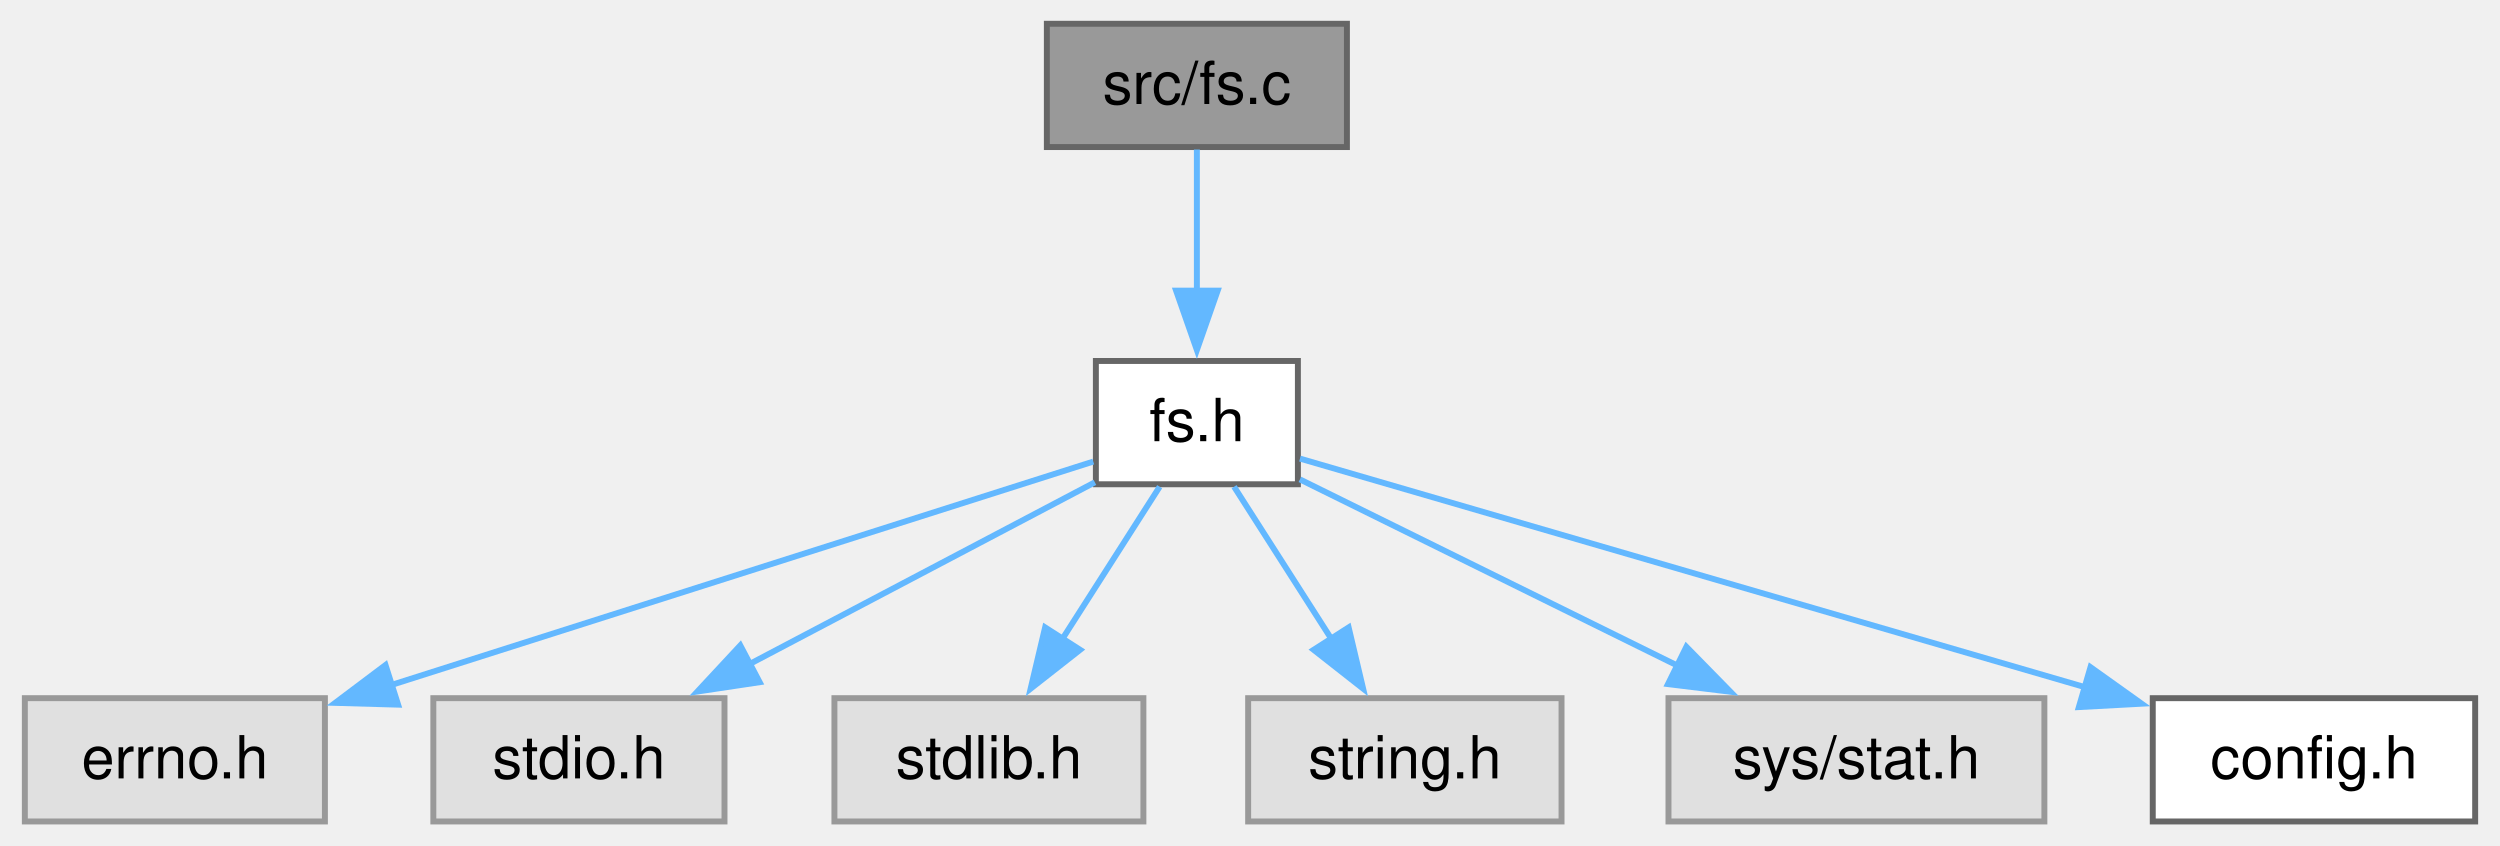
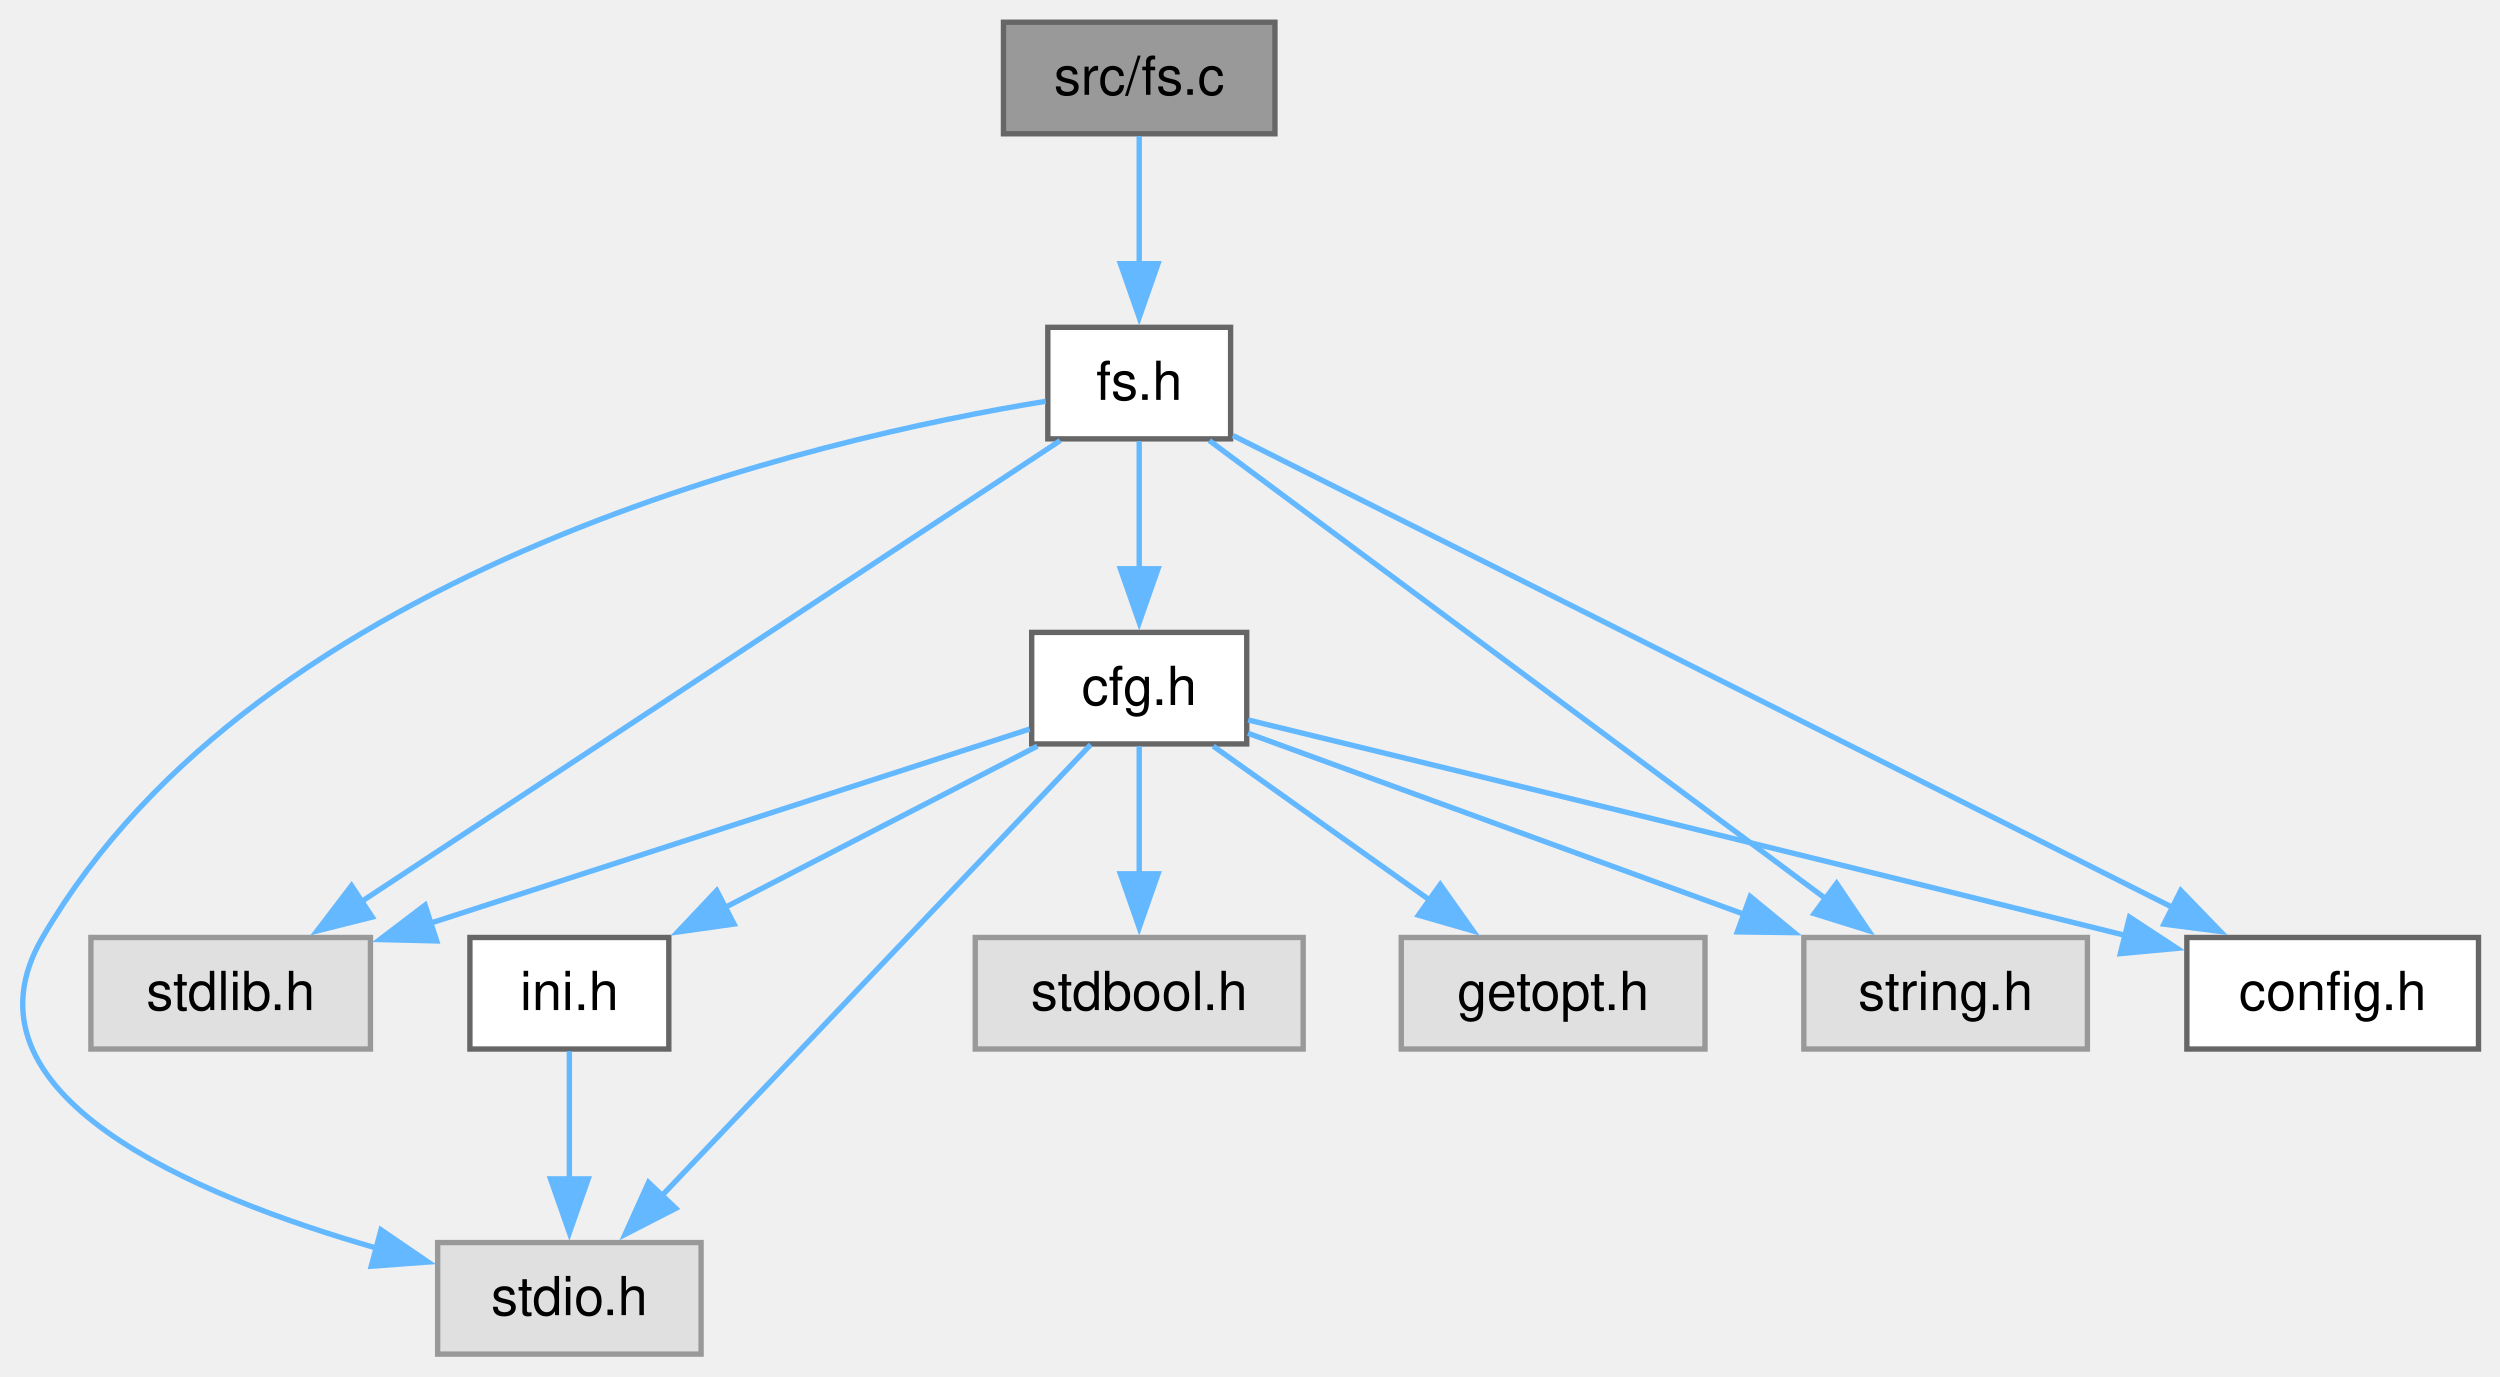
- <svg xmlns="http://www.w3.org/2000/svg" xmlns:xlink="http://www.w3.org/1999/xlink" width="420pt" height="142pt" viewBox="0.00 0.00 420.38 142.25">
-   <g id="graph0" class="graph" transform="scale(1 1) rotate(0) translate(4 138.25)">
+ <svg xmlns="http://www.w3.org/2000/svg" xmlns:xlink="http://www.w3.org/1999/xlink" width="465pt" height="256pt" viewBox="0.00 0.00 465.04 255.75">
+   <g id="graph0" class="graph" transform="scale(1 1) rotate(0) translate(4 251.75)">
    <g id="Node000001" class="node">
      <g id="a_Node000001">
        <a xlink:title=" ">
-           <polygon fill="#999999" stroke="#666666" points="222.5,-134.25 172,-134.25 172,-113.5 222.5,-113.5 222.5,-134.25" />
-           <text text-anchor="middle" x="197.25" y="-120.75" font-family="Helvetica,sans-Serif" font-size="10.00">src/fs.c</text>
+           <polygon fill="#999999" stroke="#666666" points="233.16,-247.75 182.66,-247.75 182.66,-227 233.16,-227 233.16,-247.75" />
+           <text text-anchor="middle" x="207.91" y="-234.25" font-family="Helvetica,sans-Serif" font-size="10.00">src/fs.c</text>
        </a>
      </g>
    </g>
    <g id="Node000002" class="node">
      <g id="a_Node000002">
        <a xlink:href="fs_8h.html" target="_top" xlink:title="Модуль для работы с файловой системой">
-           <polygon fill="white" stroke="#666666" points="214.25,-77.5 180.25,-77.5 180.25,-56.75 214.25,-56.75 214.25,-77.5" />
-           <text text-anchor="middle" x="197.25" y="-64" font-family="Helvetica,sans-Serif" font-size="10.00">fs.h</text>
+           <polygon fill="white" stroke="#666666" points="224.91,-191 190.91,-191 190.91,-170.25 224.91,-170.25 224.91,-191" />
+           <text text-anchor="middle" x="207.91" y="-177.5" font-family="Helvetica,sans-Serif" font-size="10.00">fs.h</text>
        </a>
      </g>
    </g>
    <g id="edge1_Node000001_Node000002" class="edge">
      <g id="a_edge1_Node000001_Node000002">
        <a xlink:title=" ">
-           <path fill="none" stroke="#63b8ff" d="M197.25,-113.09C197.25,-106.47 197.25,-97.47 197.25,-89.27" />
-           <polygon fill="#63b8ff" stroke="#63b8ff" points="200.75,-89.34 197.25,-79.34 193.75,-89.34 200.75,-89.34" />
+           <path fill="none" stroke="#63b8ff" d="M207.91,-226.59C207.91,-219.97 207.91,-210.97 207.91,-202.77" />
+           <polygon fill="#63b8ff" stroke="#63b8ff" points="211.41,-202.84 207.91,-192.84 204.41,-202.84 211.41,-202.84" />
        </a>
      </g>
    </g>
    <g id="Node000003" class="node">
      <g id="a_Node000003">
        <a xlink:title=" ">
-           <polygon fill="#e0e0e0" stroke="#999999" points="50.5,-20.75 0,-20.75 0,0 50.5,0 50.5,-20.75" />
-           <text text-anchor="middle" x="25.25" y="-7.25" font-family="Helvetica,sans-Serif" font-size="10.00">errno.h</text>
+           <polygon fill="#e0e0e0" stroke="#999999" points="126.41,-20.75 77.41,-20.75 77.41,0 126.41,0 126.41,-20.75" />
+           <text text-anchor="middle" x="101.91" y="-7.25" font-family="Helvetica,sans-Serif" font-size="10.00">stdio.h</text>
        </a>
      </g>
    </g>
    <g id="edge2_Node000002_Node000003" class="edge">
      <g id="a_edge2_Node000002_Node000003">
        <a xlink:title=" ">
-           <path fill="none" stroke="#63b8ff" d="M179.81,-60.57C152.18,-51.78 97.75,-34.45 61.43,-22.89" />
-           <polygon fill="#63b8ff" stroke="#63b8ff" points="62.82,-19.66 52.23,-19.96 60.7,-26.33 62.82,-19.66" />
+           <path fill="none" stroke="#63b8ff" d="M190.51,-177.24C148.94,-170.49 44.37,-146.98 3.91,-77.5 -13,-48.45 31.84,-29.51 66.34,-19.63" />
+           <polygon fill="#63b8ff" stroke="#63b8ff" points="66.87,-23.11 75.62,-17.13 65.06,-16.35 66.87,-23.11" />
        </a>
      </g>
    </g>
    <g id="Node000004" class="node">
      <g id="a_Node000004">
        <a xlink:title=" ">
-           <polygon fill="#e0e0e0" stroke="#999999" points="117.75,-20.75 68.75,-20.75 68.75,0 117.75,0 117.75,-20.75" />
-           <text text-anchor="middle" x="93.25" y="-7.25" font-family="Helvetica,sans-Serif" font-size="10.00">stdio.h</text>
+           <polygon fill="#e0e0e0" stroke="#999999" points="64.91,-77.5 12.91,-77.5 12.91,-56.75 64.91,-56.75 64.91,-77.5" />
+           <text text-anchor="middle" x="38.91" y="-64" font-family="Helvetica,sans-Serif" font-size="10.00">stdlib.h</text>
        </a>
      </g>
    </g>
    <g id="edge3_Node000002_Node000004" class="edge">
      <g id="a_edge3_Node000002_Node000004">
        <a xlink:title=" ">
-           <path fill="none" stroke="#63b8ff" d="M180.08,-57.08C164.28,-48.77 140.55,-36.28 121.89,-26.45" />
-           <polygon fill="#63b8ff" stroke="#63b8ff" points="123.67,-23.44 113.19,-21.87 120.41,-29.63 123.67,-23.44" />
+           <path fill="none" stroke="#63b8ff" d="M193.21,-169.93C164,-150.65 98.4,-107.37 62.87,-83.93" />
+           <polygon fill="#63b8ff" stroke="#63b8ff" points="65.24,-81.3 54.97,-78.72 61.39,-87.14 65.24,-81.3" />
        </a>
      </g>
    </g>
    <g id="Node000005" class="node">
      <g id="a_Node000005">
        <a xlink:title=" ">
-           <polygon fill="#e0e0e0" stroke="#999999" points="188.25,-20.75 136.25,-20.75 136.25,0 188.25,0 188.25,-20.75" />
-           <text text-anchor="middle" x="162.25" y="-7.25" font-family="Helvetica,sans-Serif" font-size="10.00">stdlib.h</text>
+           <polygon fill="#e0e0e0" stroke="#999999" points="384.29,-77.5 331.54,-77.5 331.54,-56.75 384.29,-56.75 384.29,-77.5" />
+           <text text-anchor="middle" x="357.91" y="-64" font-family="Helvetica,sans-Serif" font-size="10.00">string.h</text>
        </a>
      </g>
    </g>
    <g id="edge4_Node000002_Node000005" class="edge">
      <g id="a_edge4_Node000002_Node000005">
        <a xlink:title=" ">
-           <path fill="none" stroke="#63b8ff" d="M190.99,-56.34C186.41,-49.17 180.05,-39.23 174.48,-30.51" />
-           <polygon fill="#63b8ff" stroke="#63b8ff" points="177.6,-28.89 169.27,-22.35 171.71,-32.66 177.6,-28.89" />
+           <path fill="none" stroke="#63b8ff" d="M220.96,-169.93C246.67,-150.81 304.12,-108.11 335.84,-84.54" />
+           <polygon fill="#63b8ff" stroke="#63b8ff" points="337.64,-87.56 343.57,-78.78 333.46,-81.94 337.64,-87.56" />
        </a>
      </g>
    </g>
    <g id="Node000006" class="node">
      <g id="a_Node000006">
-         <a xlink:title=" ">
-           <polygon fill="#e0e0e0" stroke="#999999" points="258.62,-20.75 205.88,-20.75 205.88,0 258.62,0 258.62,-20.75" />
-           <text text-anchor="middle" x="232.25" y="-7.25" font-family="Helvetica,sans-Serif" font-size="10.00">string.h</text>
+         <a xlink:href="cfg_8h.html" target="_top" xlink:title="Анализирует конфигурацию в config.ini.">
+           <polygon fill="white" stroke="#666666" points="227.91,-134.25 187.91,-134.25 187.91,-113.5 227.91,-113.5 227.91,-134.25" />
+           <text text-anchor="middle" x="207.91" y="-120.75" font-family="Helvetica,sans-Serif" font-size="10.00">cfg.h</text>
        </a>
      </g>
    </g>
    <g id="edge5_Node000002_Node000006" class="edge">
      <g id="a_edge5_Node000002_Node000006">
        <a xlink:title=" ">
-           <path fill="none" stroke="#63b8ff" d="M203.51,-56.34C208.09,-49.17 214.45,-39.23 220.02,-30.51" />
-           <polygon fill="#63b8ff" stroke="#63b8ff" points="222.79,-32.66 225.23,-22.35 216.9,-28.89 222.79,-32.66" />
+           <path fill="none" stroke="#63b8ff" d="M207.91,-169.84C207.91,-163.22 207.91,-154.22 207.91,-146.02" />
+           <polygon fill="#63b8ff" stroke="#63b8ff" points="211.41,-146.09 207.91,-136.09 204.41,-146.09 211.41,-146.09" />
+         </a>
+       </g>
+     </g>
+     <g id="Node000009" class="node">
+       <g id="a_Node000009">
+         <a xlink:href="config_8h.html" target="_top" xlink:title="Константы">
+           <polygon fill="white" stroke="#666666" points="457.04,-77.5 402.79,-77.5 402.79,-56.75 457.04,-56.75 457.04,-77.5" />
+           <text text-anchor="middle" x="429.91" y="-64" font-family="Helvetica,sans-Serif" font-size="10.00">config.h</text>
+         </a>
+       </g>
+     </g>
+     <g id="edge14_Node000002_Node000009" class="edge">
+       <g id="a_edge14_Node000002_Node000009">
+         <a xlink:title=" ">
+           <path fill="none" stroke="#63b8ff" d="M225.33,-170.88C263.17,-151.87 353.23,-106.64 400.23,-83.04" />
+           <polygon fill="#63b8ff" stroke="#63b8ff" points="401.66,-86.23 409.03,-78.62 398.52,-79.98 401.66,-86.23" />
+         </a>
+       </g>
+     </g>
+     <g id="edge8_Node000006_Node000003" class="edge">
+       <g id="a_edge8_Node000006_Node000003">
+         <a xlink:title=" ">
+           <path fill="none" stroke="#63b8ff" d="M198.88,-113.37C181.21,-94.78 141.83,-53.36 119.06,-29.41" />
+           <polygon fill="#63b8ff" stroke="#63b8ff" points="121.7,-27.11 112.27,-22.27 116.63,-31.93 121.7,-27.11" />
+         </a>
+       </g>
+     </g>
+     <g id="edge9_Node000006_Node000004" class="edge">
+       <g id="a_edge9_Node000006_Node000004">
+         <a xlink:title=" ">
+           <path fill="none" stroke="#63b8ff" d="M187.53,-116.27C159.88,-107.31 110.02,-91.16 75.73,-80.05" />
+           <polygon fill="#63b8ff" stroke="#63b8ff" points="77.23,-76.86 66.64,-77.11 75.07,-83.52 77.23,-76.86" />
+         </a>
+       </g>
+     </g>
+     <g id="edge10_Node000006_Node000005" class="edge">
+       <g id="a_edge10_Node000006_Node000005">
+         <a xlink:title=" ">
+           <path fill="none" stroke="#63b8ff" d="M228.14,-115.49C251.76,-106.87 291.3,-92.44 320.54,-81.77" />
+           <polygon fill="#63b8ff" stroke="#63b8ff" points="321.57,-85.12 329.76,-78.4 319.17,-78.54 321.57,-85.12" />
        </a>
      </g>
    </g>
    <g id="Node000007" class="node">
      <g id="a_Node000007">
        <a xlink:title=" ">
-           <polygon fill="#e0e0e0" stroke="#999999" points="339.88,-20.75 276.62,-20.75 276.62,0 339.88,0 339.88,-20.75" />
-           <text text-anchor="middle" x="308.25" y="-7.25" font-family="Helvetica,sans-Serif" font-size="10.00">sys/stat.h</text>
+           <polygon fill="#e0e0e0" stroke="#999999" points="238.41,-77.5 177.41,-77.5 177.41,-56.75 238.41,-56.75 238.41,-77.5" />
+           <text text-anchor="middle" x="207.91" y="-64" font-family="Helvetica,sans-Serif" font-size="10.00">stdbool.h</text>
        </a>
      </g>
    </g>
-     <g id="edge6_Node000002_Node000007" class="edge">
-       <g id="a_edge6_Node000002_Node000007">
+     <g id="edge6_Node000006_Node000007" class="edge">
+       <g id="a_edge6_Node000006_Node000007">
        <a xlink:title=" ">
-           <path fill="none" stroke="#63b8ff" d="M214.59,-57.57C231.62,-49.17 257.95,-36.19 278.35,-26.12" />
-           <polygon fill="#63b8ff" stroke="#63b8ff" points="279.63,-29.4 287.05,-21.83 276.53,-23.12 279.63,-29.4" />
+           <path fill="none" stroke="#63b8ff" d="M207.91,-113.09C207.91,-106.47 207.91,-97.47 207.91,-89.27" />
+           <polygon fill="#63b8ff" stroke="#63b8ff" points="211.41,-89.34 207.91,-79.34 204.41,-89.34 211.41,-89.34" />
        </a>
      </g>
    </g>
    <g id="Node000008" class="node">
      <g id="a_Node000008">
-         <a xlink:href="config_8h.html" target="_top" xlink:title="Конфигурация">
-           <polygon fill="white" stroke="#666666" points="412.38,-20.75 358.12,-20.75 358.12,0 412.38,0 412.38,-20.75" />
-           <text text-anchor="middle" x="385.25" y="-7.25" font-family="Helvetica,sans-Serif" font-size="10.00">config.h</text>
+         <a xlink:title=" ">
+           <polygon fill="#e0e0e0" stroke="#999999" points="313.16,-77.5 256.66,-77.5 256.66,-56.75 313.16,-56.75 313.16,-77.5" />
+           <text text-anchor="middle" x="284.91" y="-64" font-family="Helvetica,sans-Serif" font-size="10.00">getopt.h</text>
        </a>
      </g>
    </g>
-     <g id="edge7_Node000002_Node000008" class="edge">
-       <g id="a_edge7_Node000002_Node000008">
+     <g id="edge7_Node000006_Node000008" class="edge">
+       <g id="a_edge7_Node000006_Node000008">
        <a xlink:title=" ">
-           <path fill="none" stroke="#63b8ff" d="M214.6,-61.07C244.51,-52.36 306.46,-34.32 346.92,-22.54" />
-           <polygon fill="#63b8ff" stroke="#63b8ff" points="347.64,-25.97 356.26,-19.82 345.68,-19.25 347.64,-25.97" />
+           <path fill="none" stroke="#63b8ff" d="M221.68,-113.09C232.85,-105.15 248.83,-93.78 261.94,-84.46" />
+           <polygon fill="#63b8ff" stroke="#63b8ff" points="263.91,-87.35 270.03,-78.71 259.86,-81.65 263.91,-87.35" />
+         </a>
+       </g>
+     </g>
+     <g id="edge11_Node000006_Node000009" class="edge">
+       <g id="a_edge11_Node000006_Node000009">
+         <a xlink:title=" ">
+           <path fill="none" stroke="#63b8ff" d="M228.18,-117.96C260.44,-110.12 325.7,-94.22 391.46,-77.85" />
+           <polygon fill="#63b8ff" stroke="#63b8ff" points="392.12,-81.29 400.97,-75.48 390.42,-74.5 392.12,-81.29" />
+         </a>
+       </g>
+     </g>
+     <g id="Node000010" class="node">
+       <g id="a_Node000010">
+         <a xlink:href="ini_8h.html" target="_top" xlink:title=" ">
+           <polygon fill="white" stroke="#666666" points="120.41,-77.5 83.41,-77.5 83.41,-56.75 120.41,-56.75 120.41,-77.5" />
+           <text text-anchor="middle" x="101.91" y="-64" font-family="Helvetica,sans-Serif" font-size="10.00">ini.h</text>
+         </a>
+       </g>
+     </g>
+     <g id="edge12_Node000006_Node000010" class="edge">
+       <g id="a_edge12_Node000006_Node000010">
+         <a xlink:title=" ">
+           <path fill="none" stroke="#63b8ff" d="M188.96,-113.09C172.84,-104.76 149.41,-92.66 130.92,-83.11" />
+           <polygon fill="#63b8ff" stroke="#63b8ff" points="132.54,-80 122.05,-78.52 129.32,-86.22 132.54,-80" />
+         </a>
+       </g>
+     </g>
+     <g id="edge13_Node000010_Node000003" class="edge">
+       <g id="a_edge13_Node000010_Node000003">
+         <a xlink:title=" ">
+           <path fill="none" stroke="#63b8ff" d="M101.91,-56.34C101.91,-49.72 101.91,-40.72 101.91,-32.52" />
+           <polygon fill="#63b8ff" stroke="#63b8ff" points="105.41,-32.59 101.91,-22.59 98.41,-32.59 105.41,-32.59" />
        </a>
      </g>
    </g>
  </g>
</svg>
